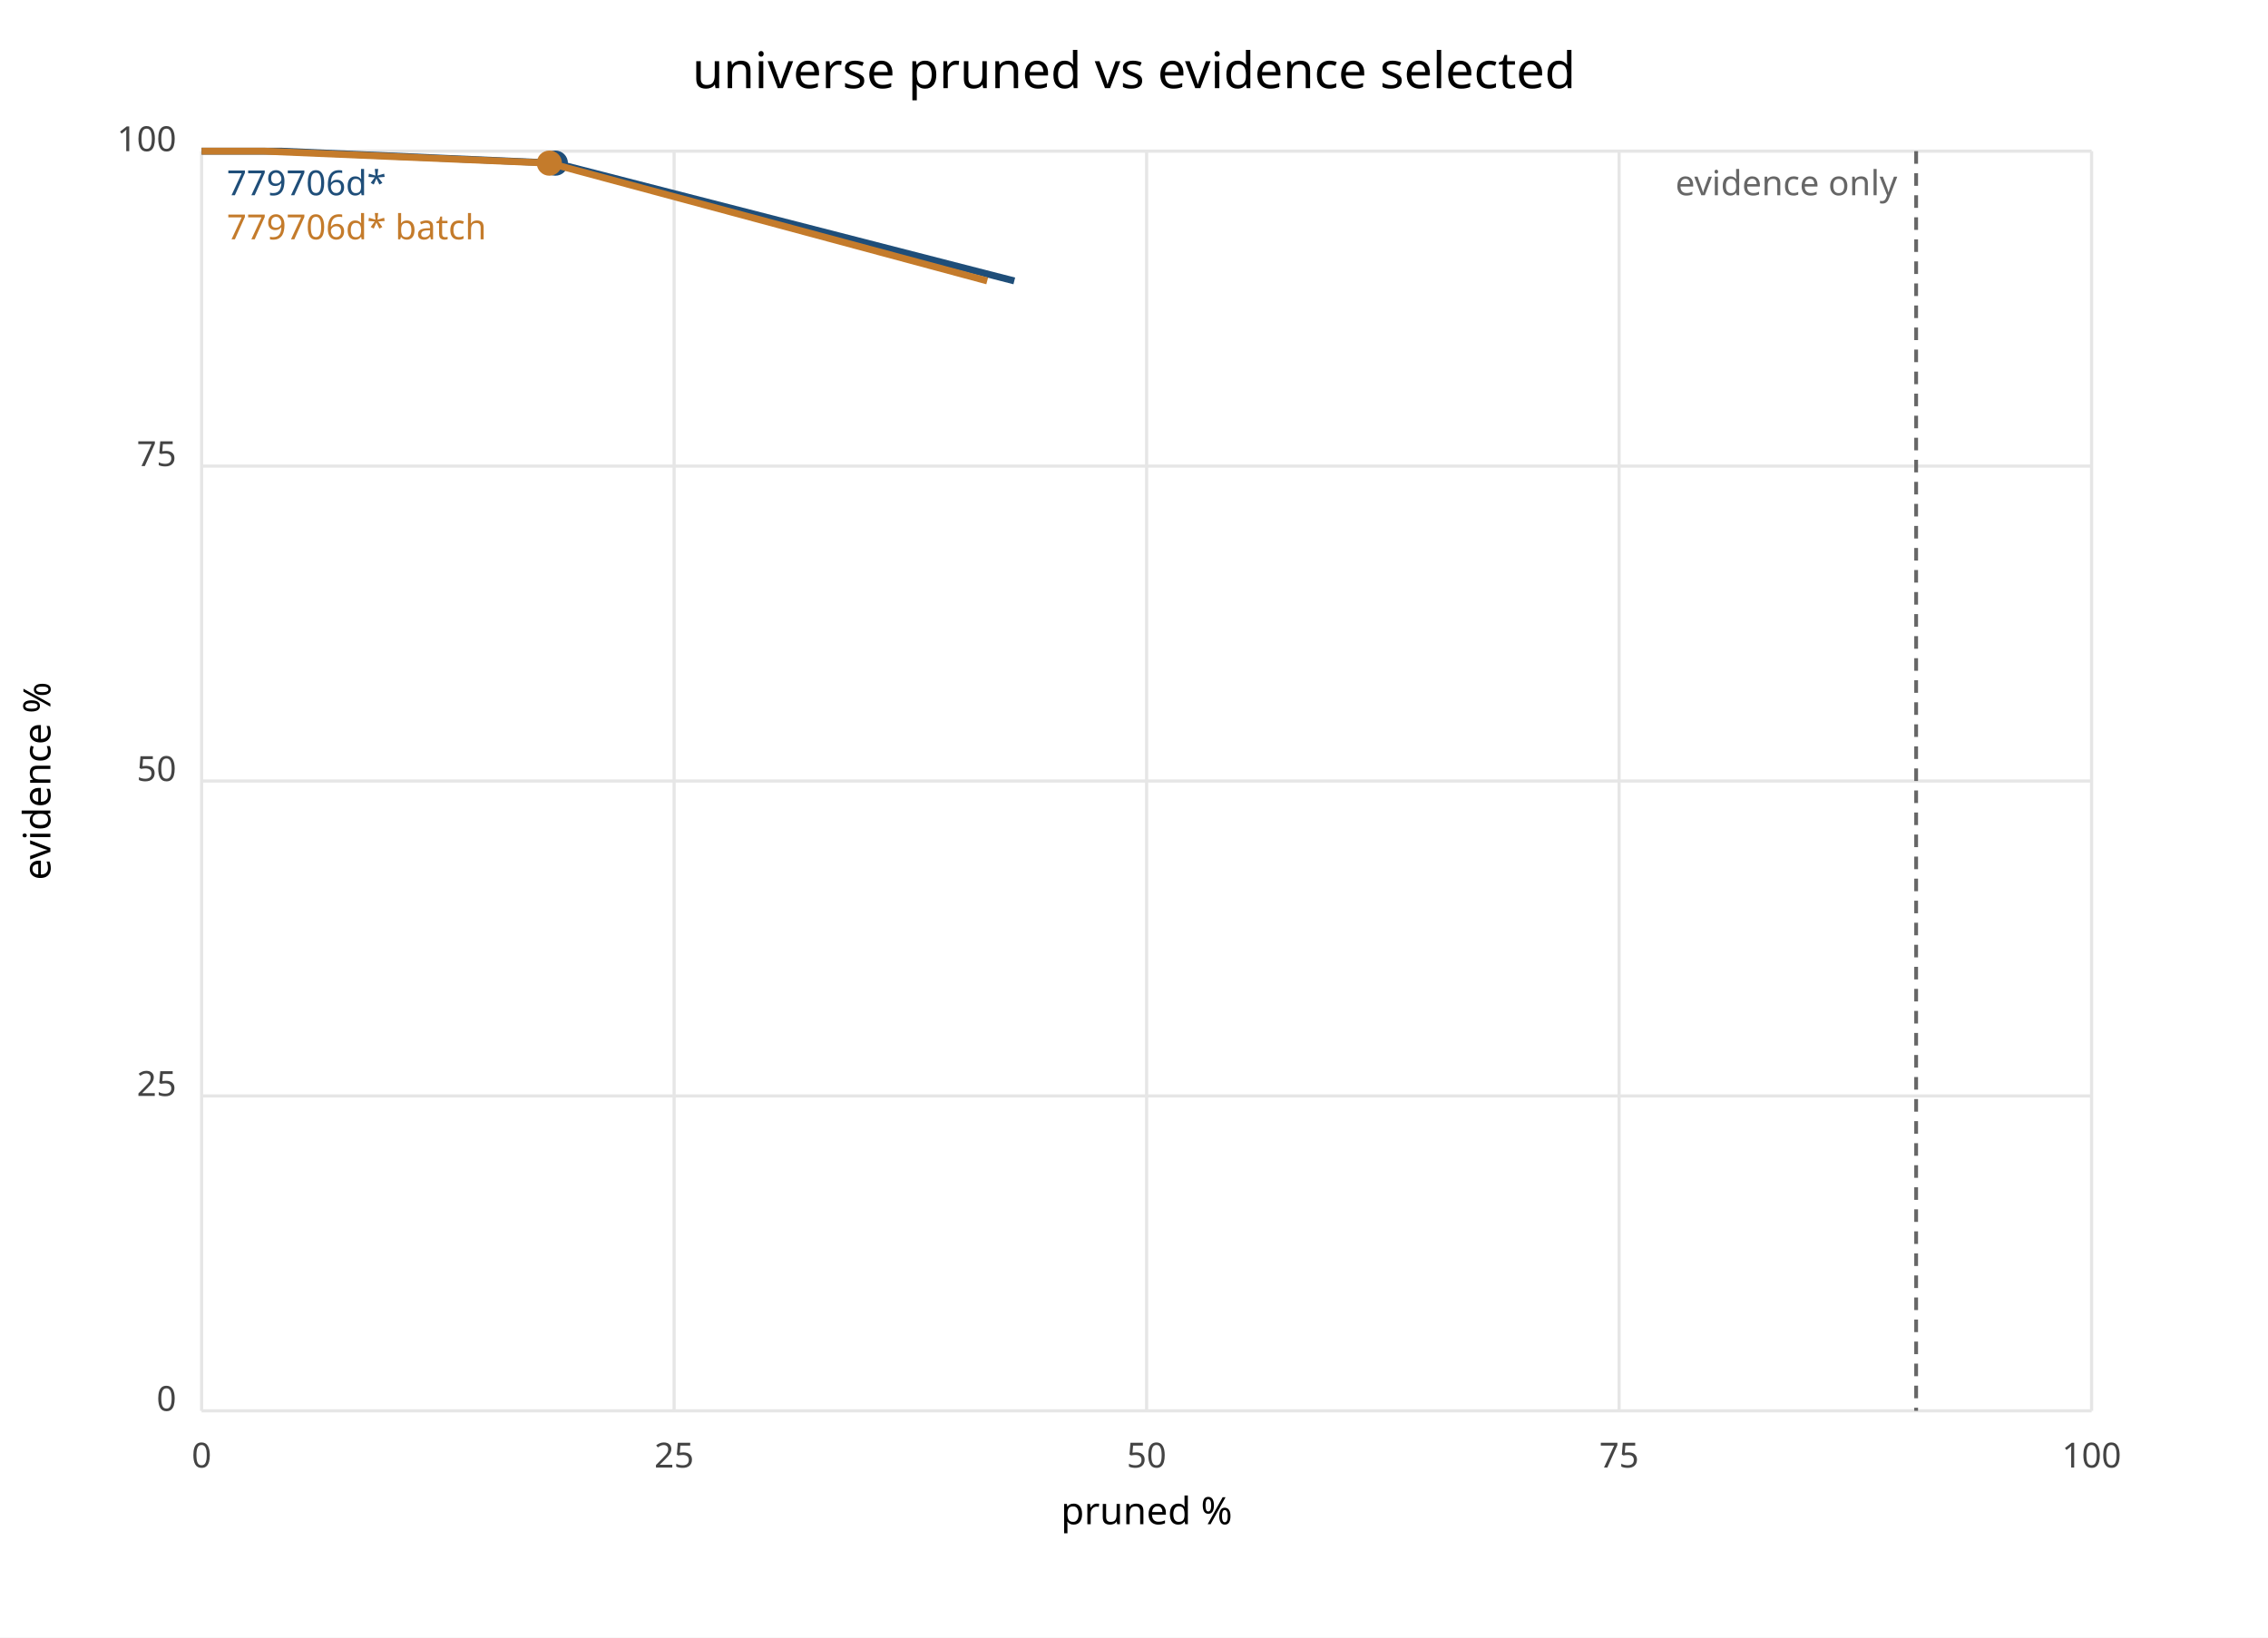
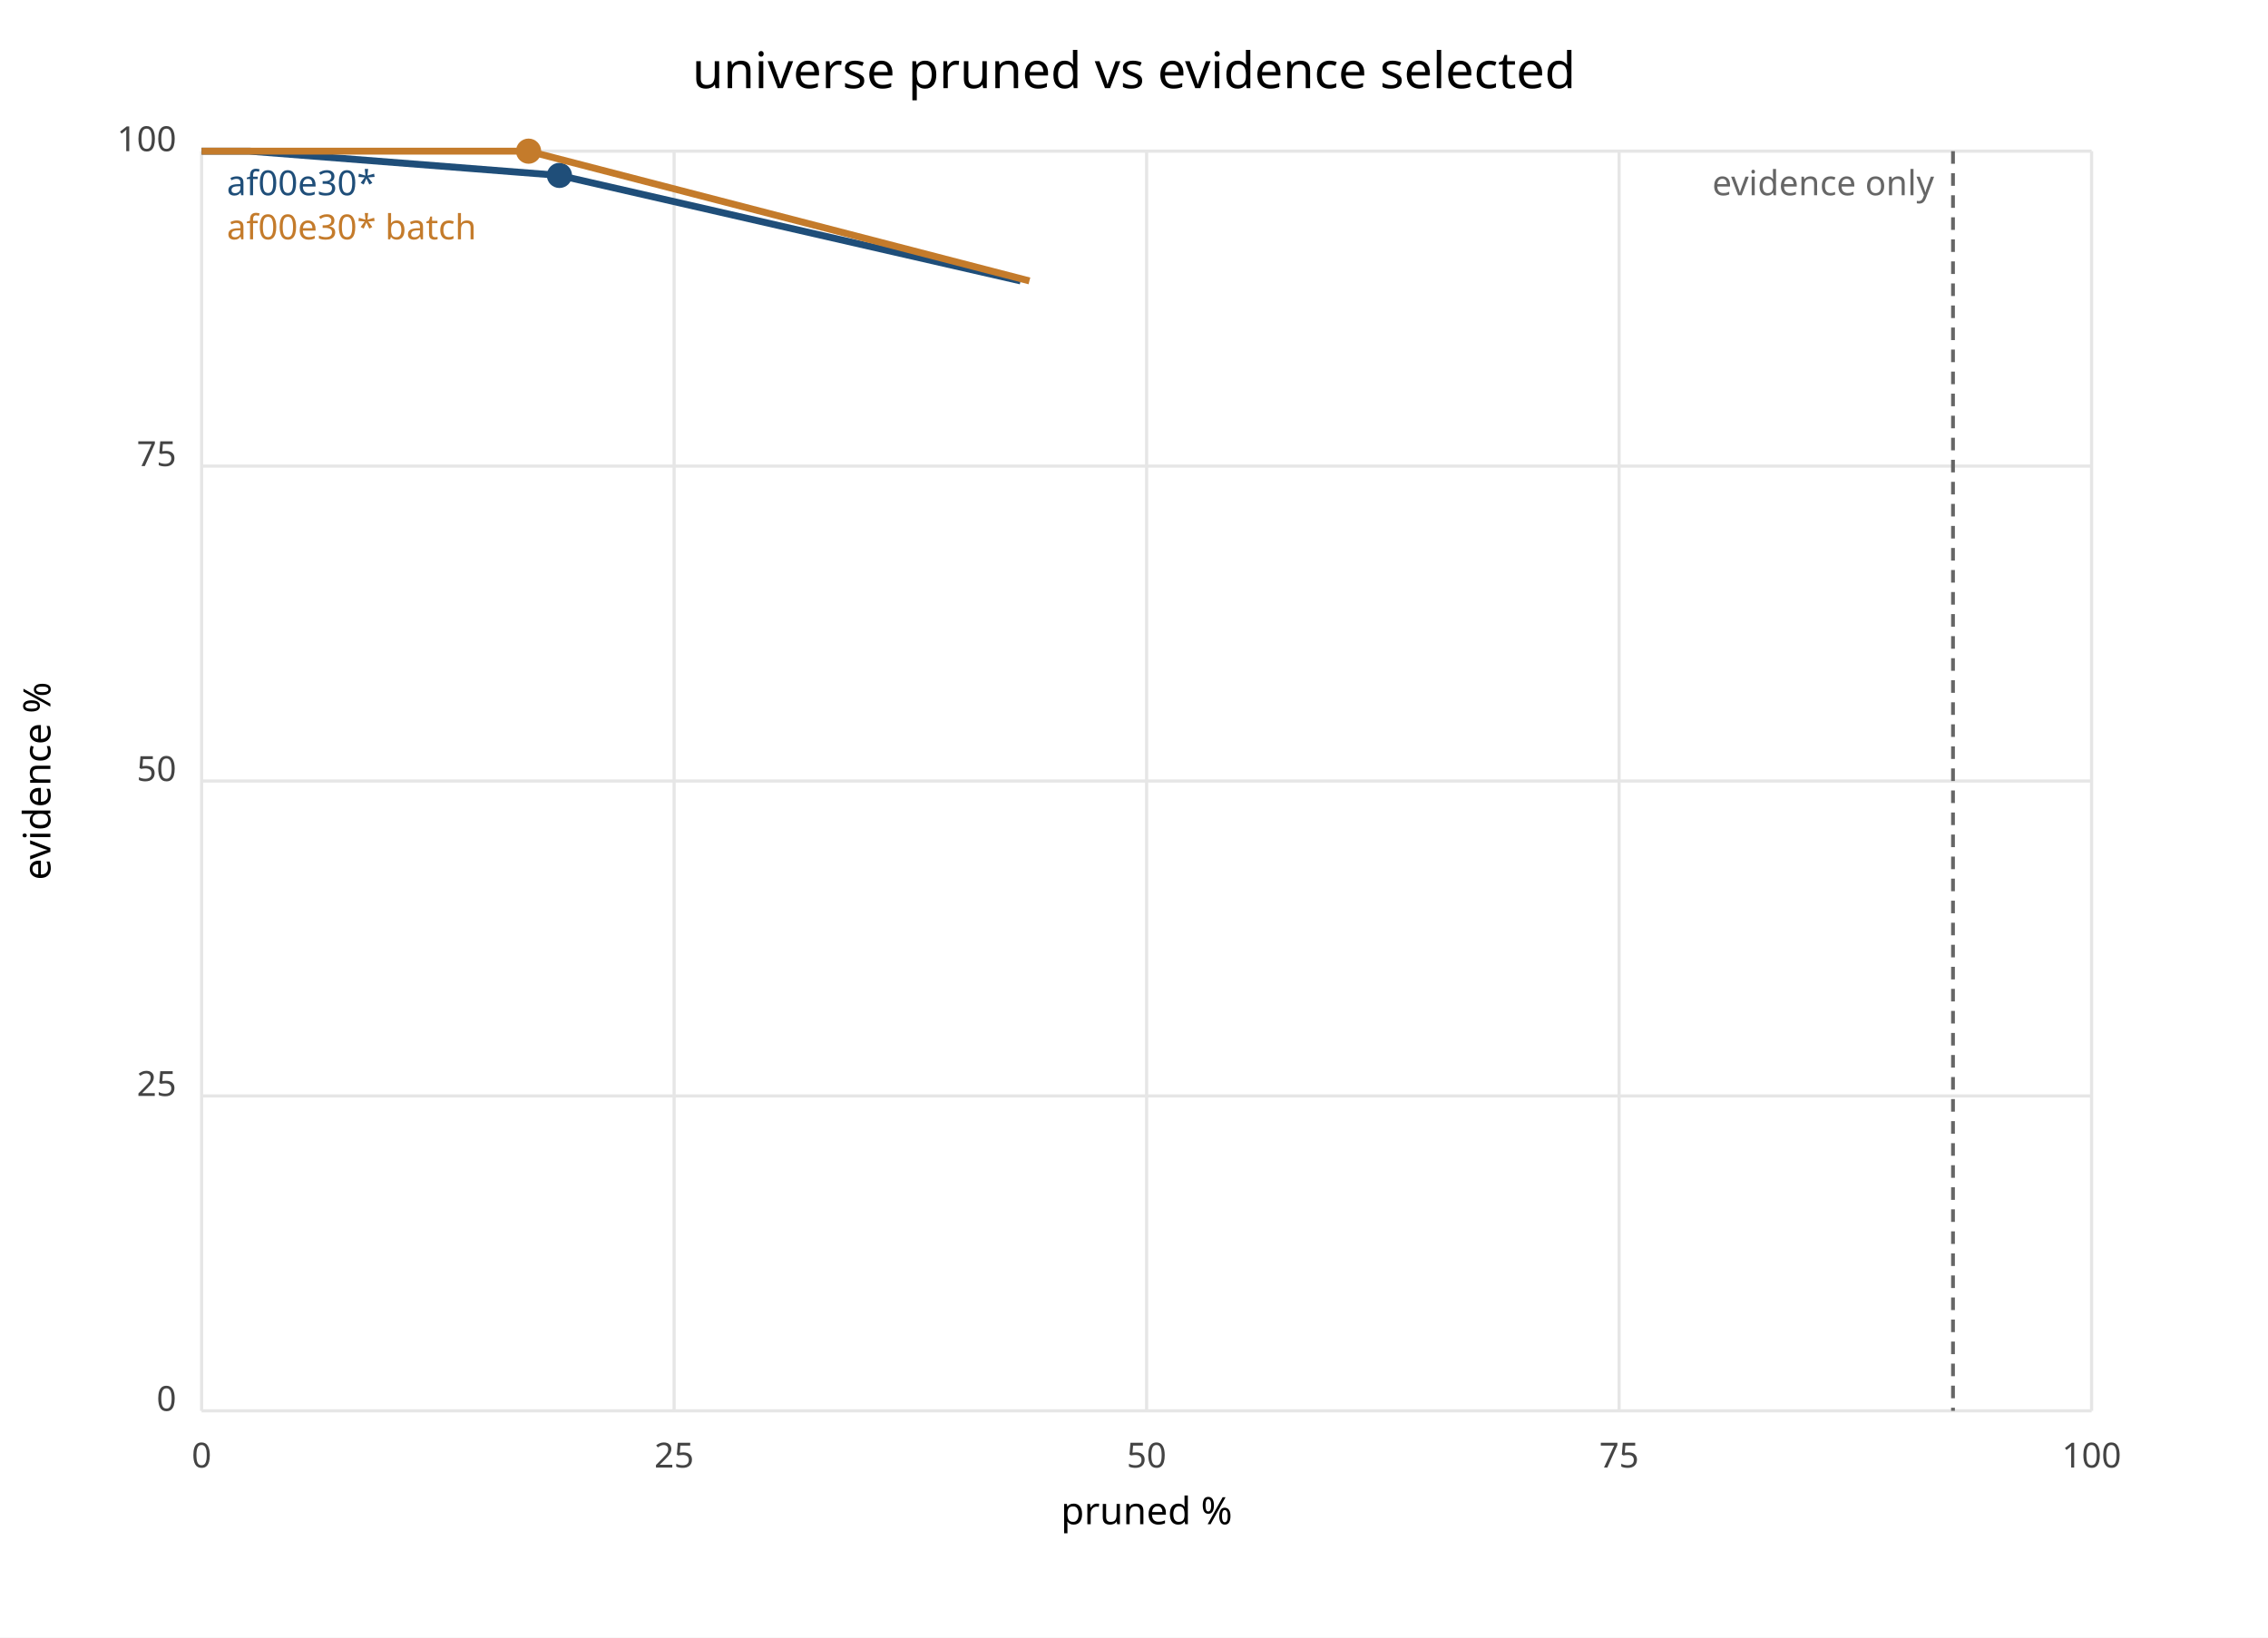
<svg xmlns="http://www.w3.org/2000/svg" width="720" height="520" viewBox="0 0 720 520">
  <rect width="100%" height="100%" fill="#ffffff" />
  <text x="360" y="28" text-anchor="middle" font-family="ui-sans-serif, sans-serif" font-size="16">universe pruned vs evidence selected</text>
  <line x1="64.0" y1="48" x2="64.0" y2="448" stroke="#e6e6e6" />
  <line x1="64" y1="448.0" x2="664" y2="448.0" stroke="#e6e6e6" />
  <text x="64.0" y="466" text-anchor="middle" font-family="ui-sans-serif, sans-serif" font-size="11" fill="#444">0</text>
  <text x="56" y="448.0" text-anchor="end" font-family="ui-sans-serif, sans-serif" font-size="11" fill="#444">0</text>
  <line x1="214.0" y1="48" x2="214.0" y2="448" stroke="#e6e6e6" />
  <line x1="64" y1="348.0" x2="664" y2="348.0" stroke="#e6e6e6" />
  <text x="214.0" y="466" text-anchor="middle" font-family="ui-sans-serif, sans-serif" font-size="11" fill="#444">25</text>
  <text x="56" y="348.0" text-anchor="end" font-family="ui-sans-serif, sans-serif" font-size="11" fill="#444">25</text>
  <line x1="364.0" y1="48" x2="364.0" y2="448" stroke="#e6e6e6" />
  <line x1="64" y1="248.0" x2="664" y2="248.0" stroke="#e6e6e6" />
  <text x="364.0" y="466" text-anchor="middle" font-family="ui-sans-serif, sans-serif" font-size="11" fill="#444">50</text>
  <text x="56" y="248.0" text-anchor="end" font-family="ui-sans-serif, sans-serif" font-size="11" fill="#444">50</text>
  <line x1="514.0" y1="48" x2="514.0" y2="448" stroke="#e6e6e6" />
  <line x1="64" y1="148.0" x2="664" y2="148.0" stroke="#e6e6e6" />
  <text x="514.0" y="466" text-anchor="middle" font-family="ui-sans-serif, sans-serif" font-size="11" fill="#444">75</text>
  <text x="56" y="148.0" text-anchor="end" font-family="ui-sans-serif, sans-serif" font-size="11" fill="#444">75</text>
  <line x1="664.0" y1="48" x2="664.0" y2="448" stroke="#e6e6e6" />
  <line x1="64" y1="48.0" x2="664" y2="48.0" stroke="#e6e6e6" />
  <text x="664.0" y="466" text-anchor="middle" font-family="ui-sans-serif, sans-serif" font-size="11" fill="#444">100</text>
  <text x="56" y="48.0" text-anchor="end" font-family="ui-sans-serif, sans-serif" font-size="11" fill="#444">100</text>
  <text x="364" y="484" text-anchor="middle" font-family="ui-sans-serif, sans-serif" font-size="12">pruned %</text>
  <text x="16" y="248" transform="rotate(-90 16 248)" text-anchor="middle" font-family="ui-sans-serif, sans-serif" font-size="12">evidence %</text>
-   <line x1="608.3" y1="48" x2="608.3" y2="448" stroke="#666" stroke-dasharray="4 3" stroke-width="1.2" />
-   <text x="602.3" y="62" text-anchor="end" font-family="ui-sans-serif, sans-serif" font-size="11" fill="#666">evidence only</text>
-   <polyline fill="none" stroke="#1f4e79" stroke-width="2.2" points="322.0,89.2 176.3,51.8 89.2,48.0 64.0,48.0 64.0,48.0" />
-   <circle cx="176.3" cy="51.8" r="4" fill="#1f4e79" />
-   <text x="72" y="62.0" font-family="ui-sans-serif, sans-serif" font-size="11" fill="#1f4e79">779706d*</text>
-   <polyline fill="none" stroke="#c47b2b" stroke-width="2.2" points="313.4,89.2 174.4,51.8 83.8,48.0 64.0,48.0 64.0,48.0" />
-   <circle cx="174.4" cy="51.8" r="4" fill="#c47b2b" />
-   <text x="72" y="76.0" font-family="ui-sans-serif, sans-serif" font-size="11" fill="#c47b2b">779706d* batch</text>
+   <line x1="620.0" y1="48" x2="620.0" y2="448" stroke="#666" stroke-dasharray="4 3" stroke-width="1.2" />
+   <text x="614.0" y="62" text-anchor="end" font-family="ui-sans-serif, sans-serif" font-size="11" fill="#666">evidence only</text>
+   <polyline fill="none" stroke="#1f4e79" stroke-width="2.2" points="324.0,89.2 177.6,55.7 79.2,48.0 64.0,48.0 64.0,48.0" />
+   <circle cx="177.6" cy="55.7" r="4" fill="#1f4e79" />
+   <text x="72" y="62.0" font-family="ui-sans-serif, sans-serif" font-size="11" fill="#1f4e79">af00e30*</text>
+   <polyline fill="none" stroke="#c47b2b" stroke-width="2.2" points="326.8,89.2 167.8,48.0 80.8,48.0 64.0,48.0 64.0,48.0" />
+   <circle cx="167.8" cy="48.0" r="4" fill="#c47b2b" />
+   <text x="72" y="76.0" font-family="ui-sans-serif, sans-serif" font-size="11" fill="#c47b2b">af00e30* batch</text>
</svg>
